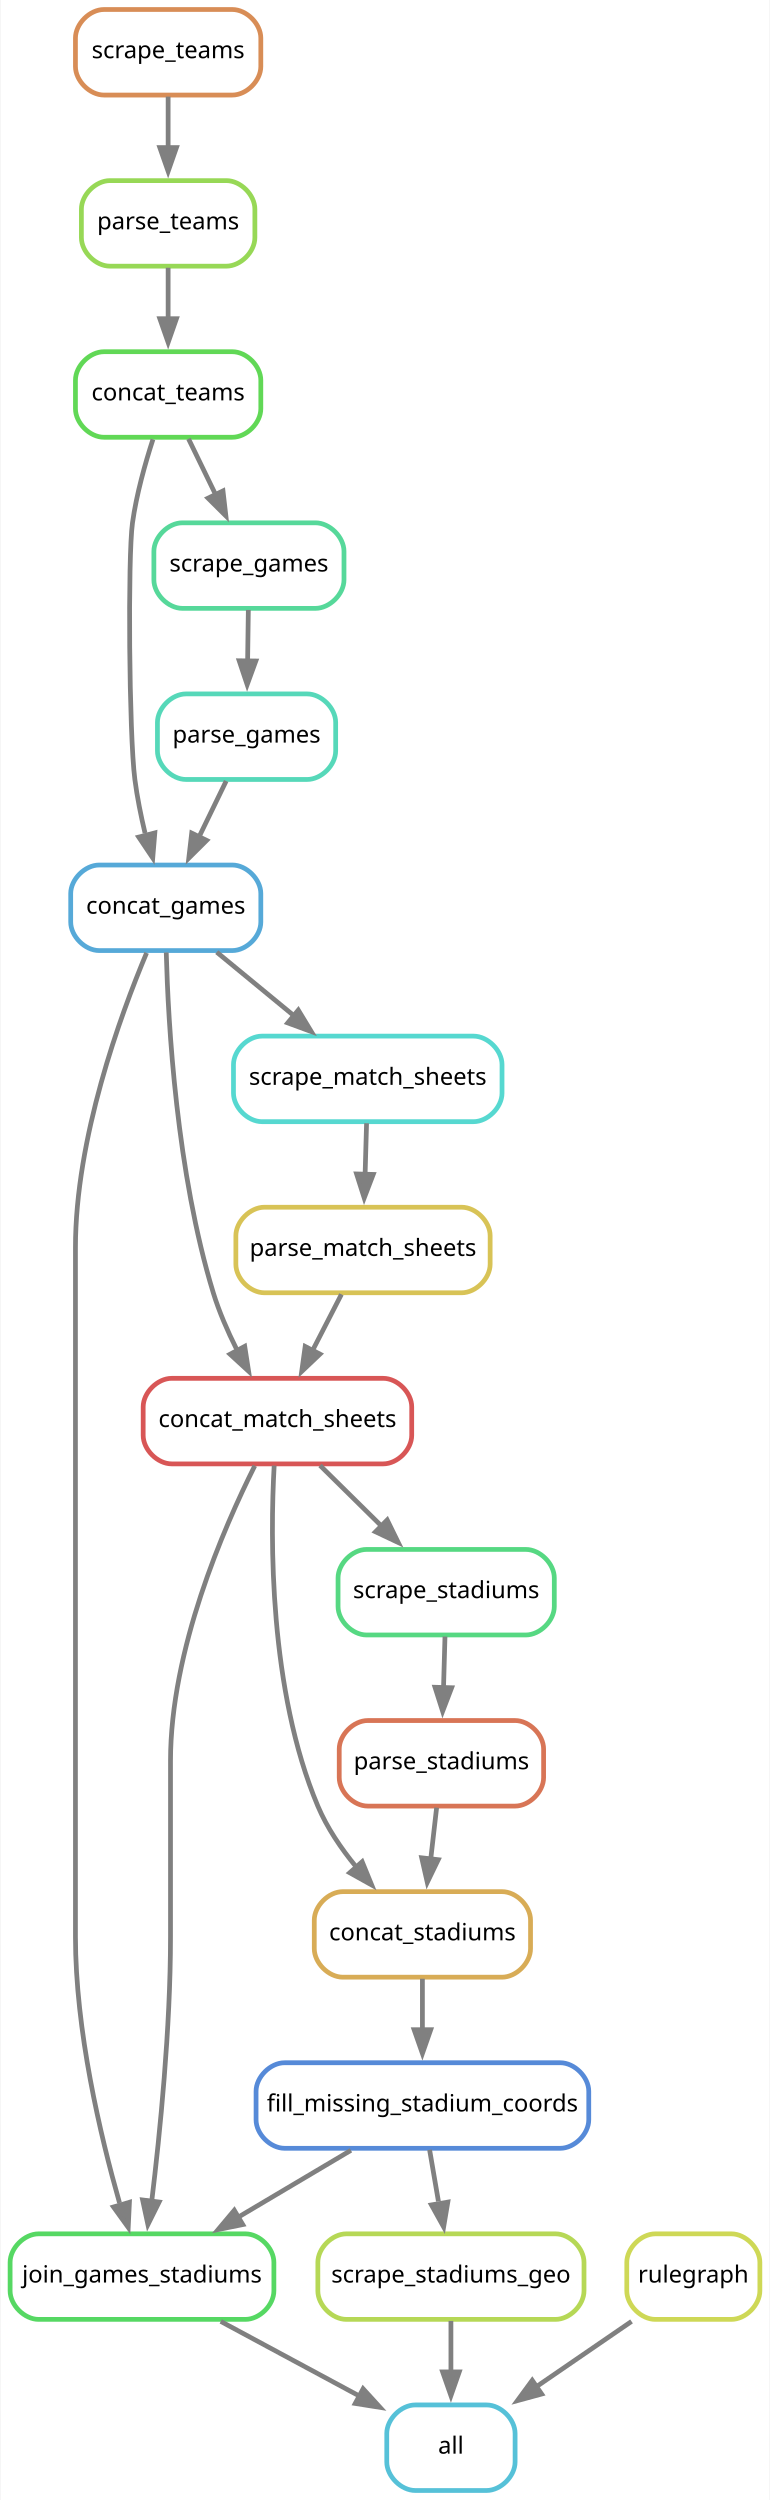
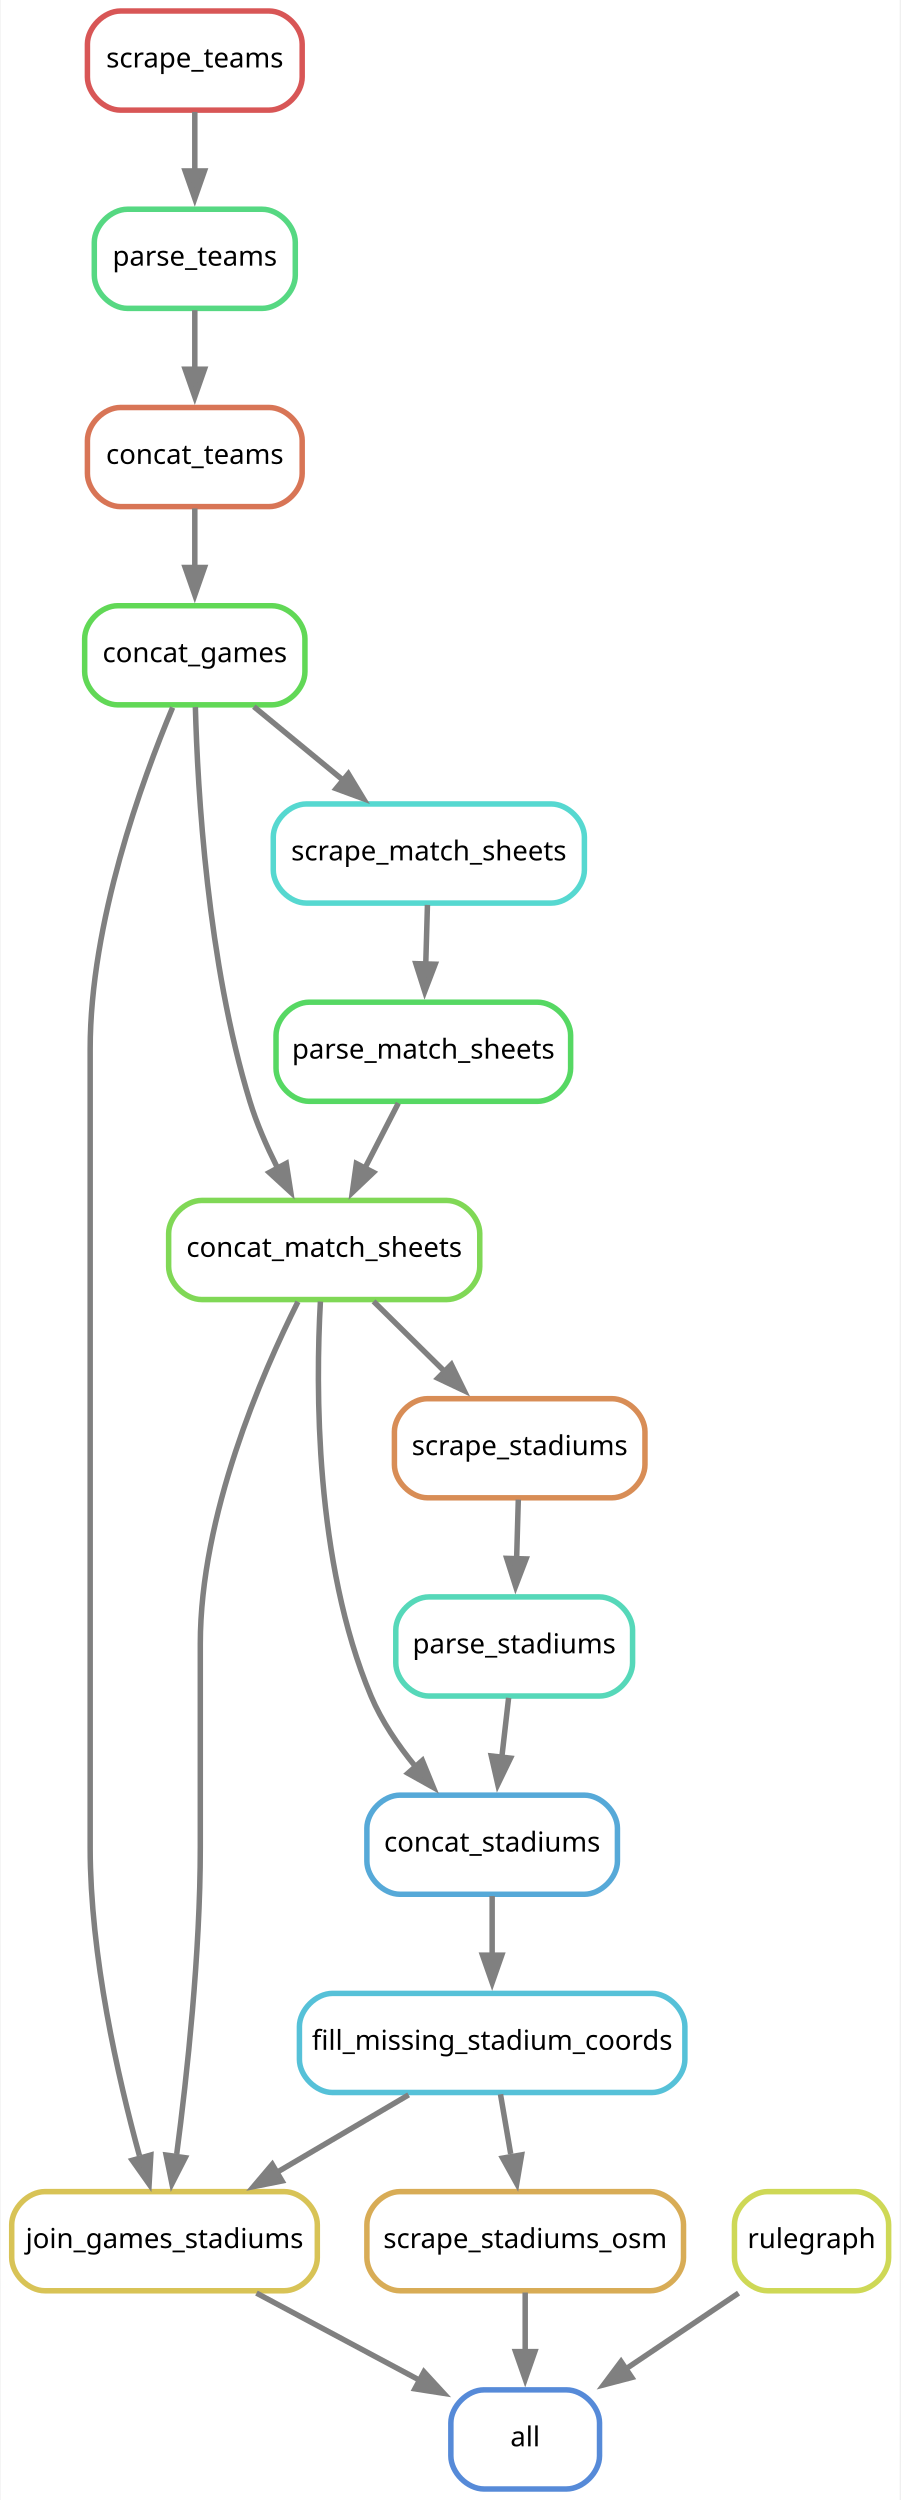
- <svg xmlns="http://www.w3.org/2000/svg" width="324pt" height="1052pt" viewBox="0.00 0.00 323.50 1052.00">
-   <g id="graph0" class="graph" transform="scale(1 1) rotate(0) translate(4 1048)">
-     <polygon fill="white" stroke="none" points="-4,4 -4,-1048 319.5,-1048 319.5,4 -4,4" />
+ <svg xmlns="http://www.w3.org/2000/svg" width="327pt" height="908pt" viewBox="0.00 0.00 326.50 908.00">
+   <g id="graph0" class="graph" transform="scale(1 1) rotate(0) translate(4 904)">
+     <polygon fill="white" stroke="none" points="-4,4 -4,-904 322.5,-904 322.5,4 -4,4" />
    <g id="node1" class="node">
-       <path fill="none" stroke="#56c1d8" stroke-width="2" d="M200.5,-36C200.5,-36 170.5,-36 170.5,-36 164.5,-36 158.5,-30 158.5,-24 158.5,-24 158.5,-12 158.5,-12 158.5,-6 164.5,0 170.5,0 170.5,0 200.5,0 200.5,0 206.5,0 212.5,-6 212.5,-12 212.5,-12 212.5,-24 212.5,-24 212.5,-30 206.5,-36 200.5,-36" />
-       <text text-anchor="middle" x="185.5" y="-15.5" font-family="sans" font-size="10.00">all</text>
+       <path fill="none" stroke="#568ad8" stroke-width="2" d="M201.5,-36C201.5,-36 171.5,-36 171.5,-36 165.5,-36 159.5,-30 159.5,-24 159.5,-24 159.5,-12 159.5,-12 159.5,-6 165.5,0 171.5,0 171.5,0 201.5,0 201.5,0 207.5,0 213.5,-6 213.5,-12 213.5,-12 213.5,-24 213.5,-24 213.5,-30 207.5,-36 201.5,-36" />
+       <text text-anchor="middle" x="186.5" y="-15.5" font-family="sans" font-size="10.00">all</text>
    </g>
    <g id="node2" class="node">
-       <path fill="none" stroke="#56d863" stroke-width="2" d="M99,-108C99,-108 12,-108 12,-108 6,-108 0,-102 0,-96 0,-96 0,-84 0,-84 0,-78 6,-72 12,-72 12,-72 99,-72 99,-72 105,-72 111,-78 111,-84 111,-84 111,-96 111,-96 111,-102 105,-108 99,-108" />
+       <path fill="none" stroke="#d8c356" stroke-width="2" d="M99,-108C99,-108 12,-108 12,-108 6,-108 0,-102 0,-96 0,-96 0,-84 0,-84 0,-78 6,-72 12,-72 12,-72 99,-72 99,-72 105,-72 111,-78 111,-84 111,-84 111,-96 111,-96 111,-102 105,-108 99,-108" />
      <text text-anchor="middle" x="55.5" y="-87.5" font-family="sans" font-size="10.00">join_games_stadiums</text>
    </g>
    <g id="edge3" class="edge">
-       <path fill="none" stroke="grey" stroke-width="2" d="M88.64,-71.15C106.25,-61.67 128,-49.96 146.43,-40.04" />
-       <polygon fill="grey" stroke="grey" stroke-width="2" points="148.55,-42.8 155.69,-34.97 145.23,-36.63 148.55,-42.8" />
+       <path fill="none" stroke="grey" stroke-width="2" d="M88.9,-71.15C106.76,-61.61 128.87,-49.79 147.52,-39.83" />
+       <polygon fill="grey" stroke="grey" stroke-width="2" points="149.74,-42.54 156.91,-34.74 146.44,-36.37 149.74,-42.54" />
    </g>
    <g id="node3" class="node">
-       <path fill="none" stroke="#56a9d8" stroke-width="2" d="M93.5,-684C93.5,-684 37.5,-684 37.5,-684 31.5,-684 25.5,-678 25.5,-672 25.5,-672 25.5,-660 25.5,-660 25.5,-654 31.5,-648 37.5,-648 37.5,-648 93.5,-648 93.5,-648 99.5,-648 105.5,-654 105.5,-660 105.5,-660 105.5,-672 105.5,-672 105.5,-678 99.5,-684 93.5,-684" />
-       <text text-anchor="middle" x="65.5" y="-663.5" font-family="sans" font-size="10.00">concat_games</text>
+       <path fill="none" stroke="#61d856" stroke-width="2" d="M94.5,-684C94.5,-684 38.5,-684 38.5,-684 32.5,-684 26.5,-678 26.5,-672 26.5,-672 26.5,-660 26.5,-660 26.5,-654 32.5,-648 38.5,-648 38.5,-648 94.5,-648 94.5,-648 100.5,-648 106.5,-654 106.5,-660 106.5,-660 106.5,-672 106.5,-672 106.5,-678 100.5,-684 94.5,-684" />
+       <text text-anchor="middle" x="66.5" y="-663.5" font-family="sans" font-size="10.00">concat_games</text>
+     </g>
+     <g id="edge6" class="edge">
+       <path fill="none" stroke="grey" stroke-width="2" d="M58.44,-647.03C47.29,-620.48 28.5,-568.94 28.5,-523 28.5,-523 28.5,-523 28.5,-233 28.5,-193.79 38.56,-149.54 46.4,-121.02" />
+       <polygon fill="grey" stroke="grey" stroke-width="2" points="50.53,-121.3 49.91,-110.73 43.79,-119.38 50.53,-121.3" />
+     </g>
+     <g id="node7" class="node">
+       <path fill="none" stroke="#80d856" stroke-width="2" d="M158,-468C158,-468 69,-468 69,-468 63,-468 57,-462 57,-456 57,-456 57,-444 57,-444 57,-438 63,-432 69,-432 69,-432 158,-432 158,-432 164,-432 170,-438 170,-444 170,-444 170,-456 170,-456 170,-462 164,-468 158,-468" />
+       <text text-anchor="middle" x="113.5" y="-447.5" font-family="sans" font-size="10.00">concat_match_sheets</text>
+     </g>
+     <g id="edge11" class="edge">
+       <path fill="none" stroke="grey" stroke-width="2" d="M66.71,-647.19C67.51,-617.05 71.07,-554.36 86.5,-504 88.93,-496.06 92.5,-487.88 96.25,-480.39" />
+       <polygon fill="grey" stroke="grey" stroke-width="2" points="99.73,-481.45 101.36,-470.98 93.56,-478.14 99.73,-481.45" />
+     </g>
+     <g id="node9" class="node">
+       <path fill="none" stroke="#56d8d0" stroke-width="2" d="M196,-612C196,-612 107,-612 107,-612 101,-612 95,-606 95,-600 95,-600 95,-588 95,-588 95,-582 101,-576 107,-576 107,-576 196,-576 196,-576 202,-576 208,-582 208,-588 208,-588 208,-600 208,-600 208,-606 202,-612 196,-612" />
+       <text text-anchor="middle" x="151.5" y="-591.5" font-family="sans" font-size="10.00">scrape_match_sheets</text>
+     </g>
+     <g id="edge13" class="edge">
+       <path fill="none" stroke="grey" stroke-width="2" d="M87.95,-647.34C97.64,-639.36 109.28,-629.77 119.94,-620.99" />
+       <polygon fill="grey" stroke="grey" stroke-width="2" points="122.27,-622.96 127.76,-613.9 117.82,-617.56 122.27,-622.96" />
+     </g>
+     <g id="node4" class="node">
+       <path fill="none" stroke="#d87556" stroke-width="2" d="M93.5,-756C93.5,-756 39.5,-756 39.5,-756 33.5,-756 27.5,-750 27.5,-744 27.5,-744 27.5,-732 27.5,-732 27.5,-726 33.5,-720 39.5,-720 39.5,-720 93.5,-720 93.5,-720 99.5,-720 105.5,-726 105.5,-732 105.5,-732 105.5,-744 105.5,-744 105.5,-750 99.5,-756 93.5,-756" />
+       <text text-anchor="middle" x="66.5" y="-735.5" font-family="sans" font-size="10.00">concat_teams</text>
+     </g>
+     <g id="edge7" class="edge">
+       <path fill="none" stroke="grey" stroke-width="2" d="M66.5,-719.34C66.5,-712.75 66.5,-705.08 66.5,-697.67" />
+       <polygon fill="grey" stroke="grey" stroke-width="2" points="70,-697.9 66.5,-687.9 63,-697.9 70,-697.9" />
+     </g>
+     <g id="node5" class="node">
+       <path fill="none" stroke="#56d882" stroke-width="2" d="M91,-828C91,-828 42,-828 42,-828 36,-828 30,-822 30,-816 30,-816 30,-804 30,-804 30,-798 36,-792 42,-792 42,-792 91,-792 91,-792 97,-792 103,-798 103,-804 103,-804 103,-816 103,-816 103,-822 97,-828 91,-828" />
+       <text text-anchor="middle" x="66.5" y="-807.5" font-family="sans" font-size="10.00">parse_teams</text>
+     </g>
+     <g id="edge8" class="edge">
+       <path fill="none" stroke="grey" stroke-width="2" d="M66.5,-791.34C66.5,-784.75 66.5,-777.08 66.5,-769.67" />
+       <polygon fill="grey" stroke="grey" stroke-width="2" points="70,-769.9 66.5,-759.9 63,-769.9 70,-769.9" />
+     </g>
+     <g id="node6" class="node">
+       <path fill="none" stroke="#d85656" stroke-width="2" d="M93.5,-900C93.5,-900 39.5,-900 39.5,-900 33.5,-900 27.5,-894 27.5,-888 27.5,-888 27.5,-876 27.5,-876 27.5,-870 33.5,-864 39.5,-864 39.5,-864 93.5,-864 93.5,-864 99.5,-864 105.5,-870 105.5,-876 105.5,-876 105.5,-888 105.5,-888 105.5,-894 99.5,-900 93.5,-900" />
+       <text text-anchor="middle" x="66.5" y="-879.5" font-family="sans" font-size="10.00">scrape_teams</text>
+     </g>
+     <g id="edge9" class="edge">
+       <path fill="none" stroke="grey" stroke-width="2" d="M66.5,-863.34C66.5,-856.75 66.5,-849.08 66.5,-841.67" />
+       <polygon fill="grey" stroke="grey" stroke-width="2" points="70,-841.9 66.5,-831.9 63,-841.9 70,-841.9" />
+     </g>
+     <g id="edge5" class="edge">
+       <path fill="none" stroke="grey" stroke-width="2" d="M103.96,-431.19C90.75,-404.84 68.5,-353.55 68.5,-307 68.5,-307 68.5,-307 68.5,-233 68.5,-194.49 63.7,-150.36 59.93,-121.65" />
+       <polygon fill="grey" stroke="grey" stroke-width="2" points="63.01,-120.32 58.19,-110.88 56.08,-121.27 63.01,-120.32" />
+     </g>
+     <g id="node11" class="node">
+       <path fill="none" stroke="#56a9d8" stroke-width="2" d="M208,-252C208,-252 141,-252 141,-252 135,-252 129,-246 129,-240 129,-240 129,-228 129,-228 129,-222 135,-216 141,-216 141,-216 208,-216 208,-216 214,-216 220,-222 220,-228 220,-228 220,-240 220,-240 220,-246 214,-252 208,-252" />
+       <text text-anchor="middle" x="174.5" y="-231.5" font-family="sans" font-size="10.00">concat_stadiums</text>
+     </g>
+     <g id="edge15" class="edge">
+       <path fill="none" stroke="grey" stroke-width="2" d="M112.12,-431.26C110.43,-400.69 109.97,-336.69 130.5,-288 134.33,-278.91 140.27,-270.17 146.55,-262.51" />
+       <polygon fill="grey" stroke="grey" stroke-width="2" points="149.15,-264.59 153.16,-254.79 143.91,-259.95 149.15,-264.59" />
+     </g>
+     <g id="node13" class="node">
+       <path fill="none" stroke="#d88d56" stroke-width="2" d="M218,-396C218,-396 151,-396 151,-396 145,-396 139,-390 139,-384 139,-384 139,-372 139,-372 139,-366 145,-360 151,-360 151,-360 218,-360 218,-360 224,-360 230,-366 230,-372 230,-372 230,-384 230,-384 230,-390 224,-396 218,-396" />
+       <text text-anchor="middle" x="184.5" y="-375.5" font-family="sans" font-size="10.00">scrape_stadiums</text>
+     </g>
+     <g id="edge18" class="edge">
+       <path fill="none" stroke="grey" stroke-width="2" d="M131.42,-431.34C139.26,-423.6 148.64,-414.36 157.31,-405.81" />
+       <polygon fill="grey" stroke="grey" stroke-width="2" points="159.68,-408.41 164.34,-398.9 154.76,-403.43 159.68,-408.41" />
+     </g>
+     <g id="node8" class="node">
+       <path fill="none" stroke="#56d863" stroke-width="2" d="M191,-540C191,-540 108,-540 108,-540 102,-540 96,-534 96,-528 96,-528 96,-516 96,-516 96,-510 102,-504 108,-504 108,-504 191,-504 191,-504 197,-504 203,-510 203,-516 203,-516 203,-528 203,-528 203,-534 197,-540 191,-540" />
+       <text text-anchor="middle" x="149.5" y="-519.5" font-family="sans" font-size="10.00">parse_match_sheets</text>
+     </g>
+     <g id="edge10" class="edge">
+       <path fill="none" stroke="grey" stroke-width="2" d="M140.42,-503.34C136.82,-496.34 132.59,-488.12 128.56,-480.28" />
+       <polygon fill="grey" stroke="grey" stroke-width="2" points="131.39,-478.19 123.71,-470.9 125.17,-481.4 131.39,-478.19" />
+     </g>
+     <g id="edge12" class="edge">
+       <path fill="none" stroke="grey" stroke-width="2" d="M151,-575.34C150.81,-568.75 150.59,-561.08 150.38,-553.67" />
+       <polygon fill="grey" stroke="grey" stroke-width="2" points="153.8,-553.8 150.01,-543.9 146.8,-554 153.8,-553.8" />
+     </g>
+     <g id="node10" class="node">
+       <path fill="none" stroke="#56c1d8" stroke-width="2" d="M232.5,-180C232.5,-180 116.5,-180 116.5,-180 110.5,-180 104.5,-174 104.5,-168 104.5,-168 104.5,-156 104.5,-156 104.5,-150 110.5,-144 116.5,-144 116.5,-144 232.5,-144 232.5,-144 238.5,-144 244.5,-150 244.5,-156 244.5,-156 244.5,-168 244.5,-168 244.5,-174 238.5,-180 232.5,-180" />
+       <text text-anchor="middle" x="174.5" y="-159.5" font-family="sans" font-size="10.00">fill_missing_stadium_coords</text>
    </g>
    <g id="edge4" class="edge">
-       <path fill="none" stroke="grey" stroke-width="2" d="M57.44,-647.03C46.29,-620.48 27.5,-568.94 27.5,-523 27.5,-523 27.5,-523 27.5,-233 27.5,-193.74 37.93,-149.5 46.06,-120.99" />
-       <polygon fill="grey" stroke="grey" stroke-width="2" points="50.21,-121.29 49.7,-110.71 43.5,-119.31 50.21,-121.29" />
+       <path fill="none" stroke="grey" stroke-width="2" d="M144.16,-143.15C129.76,-134.68 112.32,-124.42 96.73,-115.25" />
+       <polygon fill="grey" stroke="grey" stroke-width="2" points="98.18,-111.87 87.78,-109.81 94.63,-117.9 98.18,-111.87" />
    </g>
-     <g id="node9" class="node">
-       <path fill="none" stroke="#d85656" stroke-width="2" d="M157,-468C157,-468 68,-468 68,-468 62,-468 56,-462 56,-456 56,-456 56,-444 56,-444 56,-438 62,-432 68,-432 68,-432 157,-432 157,-432 163,-432 169,-438 169,-444 169,-444 169,-456 169,-456 169,-462 163,-468 157,-468" />
-       <text text-anchor="middle" x="112.5" y="-447.5" font-family="sans" font-size="10.00">concat_match_sheets</text>
+     <g id="node14" class="node">
+       <path fill="none" stroke="#d8ac56" stroke-width="2" d="M232,-108C232,-108 141,-108 141,-108 135,-108 129,-102 129,-96 129,-96 129,-84 129,-84 129,-78 135,-72 141,-72 141,-72 232,-72 232,-72 238,-72 244,-78 244,-84 244,-84 244,-96 244,-96 244,-102 238,-108 232,-108" />
+       <text text-anchor="middle" x="186.5" y="-87.5" font-family="sans" font-size="10.00">scrape_stadiums_osm</text>
    </g>
-     <g id="edge13" class="edge">
-       <path fill="none" stroke="grey" stroke-width="2" d="M65.71,-647.19C66.51,-617.05 70.07,-554.36 85.5,-504 87.93,-496.06 91.5,-487.88 95.25,-480.39" />
-       <polygon fill="grey" stroke="grey" stroke-width="2" points="98.73,-481.45 100.36,-470.98 92.56,-478.14 98.73,-481.45" />
+     <g id="edge19" class="edge">
+       <path fill="none" stroke="grey" stroke-width="2" d="M177.53,-143.34C178.66,-136.75 179.97,-129.08 181.24,-121.67" />
+       <polygon fill="grey" stroke="grey" stroke-width="2" points="185.19,-121.35 183.43,-110.9 178.29,-120.17 185.19,-121.35" />
    </g>
-     <g id="node11" class="node">
-       <path fill="none" stroke="#56d8d0" stroke-width="2" d="M195,-612C195,-612 106,-612 106,-612 100,-612 94,-606 94,-600 94,-600 94,-588 94,-588 94,-582 100,-576 106,-576 106,-576 195,-576 195,-576 201,-576 207,-582 207,-588 207,-588 207,-600 207,-600 207,-606 201,-612 195,-612" />
-       <text text-anchor="middle" x="150.5" y="-591.5" font-family="sans" font-size="10.00">scrape_match_sheets</text>
+     <g id="edge14" class="edge">
+       <path fill="none" stroke="grey" stroke-width="2" d="M174.5,-215.34C174.5,-208.75 174.5,-201.08 174.5,-193.67" />
+       <polygon fill="grey" stroke="grey" stroke-width="2" points="178,-193.9 174.5,-183.9 171,-193.9 178,-193.9" />
+     </g>
+     <g id="node12" class="node">
+       <path fill="none" stroke="#56d8b9" stroke-width="2" d="M213.5,-324C213.5,-324 151.5,-324 151.5,-324 145.5,-324 139.5,-318 139.5,-312 139.5,-312 139.5,-300 139.5,-300 139.5,-294 145.5,-288 151.5,-288 151.5,-288 213.5,-288 213.5,-288 219.5,-288 225.5,-294 225.5,-300 225.5,-300 225.5,-312 225.5,-312 225.5,-318 219.5,-324 213.5,-324" />
+       <text text-anchor="middle" x="182.5" y="-303.5" font-family="sans" font-size="10.00">parse_stadiums</text>
    </g>
    <g id="edge16" class="edge">
-       <path fill="none" stroke="grey" stroke-width="2" d="M86.95,-647.34C96.64,-639.36 108.28,-629.77 118.94,-620.99" />
-       <polygon fill="grey" stroke="grey" stroke-width="2" points="121.27,-622.96 126.76,-613.9 116.82,-617.56 121.27,-622.96" />
+       <path fill="none" stroke="grey" stroke-width="2" d="M180.48,-287.34C179.73,-280.75 178.85,-273.08 178,-265.67" />
+       <polygon fill="grey" stroke="grey" stroke-width="2" points="181.16,-265.44 176.55,-255.9 174.2,-266.23 181.16,-265.44" />
    </g>
-     <g id="node4" class="node">
-       <path fill="none" stroke="#61d856" stroke-width="2" d="M93.5,-900C93.5,-900 39.5,-900 39.5,-900 33.5,-900 27.5,-894 27.5,-888 27.5,-888 27.5,-876 27.5,-876 27.5,-870 33.5,-864 39.5,-864 39.5,-864 93.5,-864 93.5,-864 99.5,-864 105.5,-870 105.5,-876 105.5,-876 105.5,-888 105.5,-888 105.5,-894 99.5,-900 93.5,-900" />
-       <text text-anchor="middle" x="66.5" y="-879.5" font-family="sans" font-size="10.00">concat_teams</text>
+     <g id="edge17" class="edge">
+       <path fill="none" stroke="grey" stroke-width="2" d="M184,-359.34C183.81,-352.75 183.59,-345.08 183.38,-337.67" />
+       <polygon fill="grey" stroke="grey" stroke-width="2" points="186.8,-337.8 183.01,-327.9 179.8,-338 186.8,-337.8" />
    </g>
-     <g id="edge8" class="edge">
-       <path fill="none" stroke="grey" stroke-width="2" d="M60.11,-863.11C56.82,-852.96 53.16,-839.93 51.5,-828 49.5,-813.57 50.05,-739.16 52.5,-720 53.45,-712.6 55.04,-704.74 56.79,-697.4" />
-       <polygon fill="grey" stroke="grey" stroke-width="2" points="60.9,-697.52 60.02,-686.96 54.12,-695.76 60.9,-697.52" />
-     </g>
-     <g id="node8" class="node">
-       <path fill="none" stroke="#56d89a" stroke-width="2" d="M128.5,-828C128.5,-828 72.5,-828 72.5,-828 66.5,-828 60.5,-822 60.5,-816 60.5,-816 60.5,-804 60.5,-804 60.5,-798 66.5,-792 72.5,-792 72.5,-792 128.5,-792 128.5,-792 134.5,-792 140.5,-798 140.5,-804 140.5,-804 140.5,-816 140.5,-816 140.5,-822 134.5,-828 128.5,-828" />
-       <text text-anchor="middle" x="100.5" y="-807.5" font-family="sans" font-size="10.00">scrape_games</text>
-     </g>
-     <g id="edge12" class="edge">
-       <path fill="none" stroke="grey" stroke-width="2" d="M75.08,-863.34C78.44,-856.43 82.38,-848.31 86.14,-840.56" />
-       <polygon fill="grey" stroke="grey" stroke-width="2" points="89.58,-841.43 90.8,-830.9 83.29,-838.37 89.58,-841.43" />
-     </g>
-     <g id="node5" class="node">
-       <path fill="none" stroke="#97d856" stroke-width="2" d="M91,-972C91,-972 42,-972 42,-972 36,-972 30,-966 30,-960 30,-960 30,-948 30,-948 30,-942 36,-936 42,-936 42,-936 91,-936 91,-936 97,-936 103,-942 103,-948 103,-948 103,-960 103,-960 103,-966 97,-972 91,-972" />
-       <text text-anchor="middle" x="66.5" y="-951.5" font-family="sans" font-size="10.00">parse_teams</text>
-     </g>
-     <g id="edge9" class="edge">
-       <path fill="none" stroke="grey" stroke-width="2" d="M66.5,-935.34C66.5,-928.75 66.5,-921.08 66.5,-913.67" />
-       <polygon fill="grey" stroke="grey" stroke-width="2" points="70,-913.9 66.5,-903.9 63,-913.9 70,-913.9" />
-     </g>
-     <g id="node6" class="node">
-       <path fill="none" stroke="#d88d56" stroke-width="2" d="M93.5,-1044C93.5,-1044 39.5,-1044 39.5,-1044 33.5,-1044 27.5,-1038 27.5,-1032 27.5,-1032 27.5,-1020 27.5,-1020 27.5,-1014 33.5,-1008 39.5,-1008 39.5,-1008 93.5,-1008 93.5,-1008 99.5,-1008 105.5,-1014 105.5,-1020 105.5,-1020 105.5,-1032 105.5,-1032 105.5,-1038 99.5,-1044 93.5,-1044" />
-       <text text-anchor="middle" x="66.5" y="-1023.5" font-family="sans" font-size="10.00">scrape_teams</text>
-     </g>
-     <g id="edge10" class="edge">
-       <path fill="none" stroke="grey" stroke-width="2" d="M66.5,-1007.34C66.5,-1000.75 66.5,-993.08 66.5,-985.67" />
-       <polygon fill="grey" stroke="grey" stroke-width="2" points="70,-985.9 66.5,-975.9 63,-985.9 70,-985.9" />
-     </g>
-     <g id="node7" class="node">
-       <path fill="none" stroke="#56d8b9" stroke-width="2" d="M125,-756C125,-756 74,-756 74,-756 68,-756 62,-750 62,-744 62,-744 62,-732 62,-732 62,-726 68,-720 74,-720 74,-720 125,-720 125,-720 131,-720 137,-726 137,-732 137,-732 137,-744 137,-744 137,-750 131,-756 125,-756" />
-       <text text-anchor="middle" x="99.5" y="-735.5" font-family="sans" font-size="10.00">parse_games</text>
-     </g>
-     <g id="edge7" class="edge">
-       <path fill="none" stroke="grey" stroke-width="2" d="M90.92,-719.34C87.56,-712.43 83.62,-704.31 79.86,-696.56" />
-       <polygon fill="grey" stroke="grey" stroke-width="2" points="82.71,-694.37 75.2,-686.9 76.42,-697.43 82.71,-694.37" />
-     </g>
-     <g id="edge11" class="edge">
-       <path fill="none" stroke="grey" stroke-width="2" d="M100.25,-791.34C100.15,-784.75 100.04,-777.08 99.94,-769.67" />
-       <polygon fill="grey" stroke="grey" stroke-width="2" points="103.4,-769.85 99.76,-759.9 96.4,-769.95 103.4,-769.85" />
-     </g>
-     <g id="edge5" class="edge">
-       <path fill="none" stroke="grey" stroke-width="2" d="M102.96,-431.19C89.75,-404.84 67.5,-353.55 67.5,-307 67.5,-307 67.5,-307 67.5,-233 67.5,-194.52 63.07,-150.37 59.59,-121.66" />
-       <polygon fill="grey" stroke="grey" stroke-width="2" points="62.71,-121.38 57.99,-111.89 55.76,-122.25 62.71,-121.38" />
-     </g>
-     <g id="node13" class="node">
-       <path fill="none" stroke="#d8ac56" stroke-width="2" d="M207,-252C207,-252 140,-252 140,-252 134,-252 128,-246 128,-240 128,-240 128,-228 128,-228 128,-222 134,-216 140,-216 140,-216 207,-216 207,-216 213,-216 219,-222 219,-228 219,-228 219,-240 219,-240 219,-246 213,-252 207,-252" />
-       <text text-anchor="middle" x="173.5" y="-231.5" font-family="sans" font-size="10.00">concat_stadiums</text>
-     </g>
-     <g id="edge19" class="edge">
-       <path fill="none" stroke="grey" stroke-width="2" d="M111.12,-431.26C109.43,-400.69 108.97,-336.69 129.5,-288 133.33,-278.91 139.27,-270.17 145.55,-262.51" />
-       <polygon fill="grey" stroke="grey" stroke-width="2" points="148.15,-264.59 152.16,-254.79 142.91,-259.95 148.15,-264.59" />
+     <g id="edge2" class="edge">
+       <path fill="none" stroke="grey" stroke-width="2" d="M186.5,-71.34C186.5,-64.75 186.5,-57.08 186.5,-49.67" />
+       <polygon fill="grey" stroke="grey" stroke-width="2" points="190,-49.9 186.5,-39.9 183,-49.9 190,-49.9" />
    </g>
    <g id="node15" class="node">
-       <path fill="none" stroke="#56d882" stroke-width="2" d="M217,-396C217,-396 150,-396 150,-396 144,-396 138,-390 138,-384 138,-384 138,-372 138,-372 138,-366 144,-360 150,-360 150,-360 217,-360 217,-360 223,-360 229,-366 229,-372 229,-372 229,-384 229,-384 229,-390 223,-396 217,-396" />
-       <text text-anchor="middle" x="183.5" y="-375.5" font-family="sans" font-size="10.00">scrape_stadiums</text>
-     </g>
-     <g id="edge21" class="edge">
-       <path fill="none" stroke="grey" stroke-width="2" d="M130.42,-431.34C138.26,-423.6 147.64,-414.36 156.31,-405.81" />
-       <polygon fill="grey" stroke="grey" stroke-width="2" points="158.68,-408.41 163.34,-398.9 153.76,-403.43 158.68,-408.41" />
-     </g>
-     <g id="node10" class="node">
-       <path fill="none" stroke="#d8c356" stroke-width="2" d="M190,-540C190,-540 107,-540 107,-540 101,-540 95,-534 95,-528 95,-528 95,-516 95,-516 95,-510 101,-504 107,-504 107,-504 190,-504 190,-504 196,-504 202,-510 202,-516 202,-516 202,-528 202,-528 202,-534 196,-540 190,-540" />
-       <text text-anchor="middle" x="148.5" y="-519.5" font-family="sans" font-size="10.00">parse_match_sheets</text>
-     </g>
-     <g id="edge14" class="edge">
-       <path fill="none" stroke="grey" stroke-width="2" d="M139.42,-503.34C135.82,-496.34 131.59,-488.12 127.56,-480.28" />
-       <polygon fill="grey" stroke="grey" stroke-width="2" points="130.39,-478.19 122.71,-470.9 124.17,-481.4 130.39,-478.19" />
-     </g>
-     <g id="edge15" class="edge">
-       <path fill="none" stroke="grey" stroke-width="2" d="M150,-575.34C149.81,-568.75 149.59,-561.08 149.38,-553.67" />
-       <polygon fill="grey" stroke="grey" stroke-width="2" points="152.8,-553.8 149.01,-543.9 145.8,-554 152.8,-553.8" />
-     </g>
-     <g id="node12" class="node">
-       <path fill="none" stroke="#568ad8" stroke-width="2" d="M231.5,-180C231.5,-180 115.5,-180 115.5,-180 109.5,-180 103.5,-174 103.5,-168 103.5,-168 103.5,-156 103.5,-156 103.5,-150 109.5,-144 115.5,-144 115.5,-144 231.5,-144 231.5,-144 237.5,-144 243.5,-150 243.5,-156 243.5,-156 243.5,-168 243.5,-168 243.5,-174 237.5,-180 231.5,-180" />
-       <text text-anchor="middle" x="173.5" y="-159.5" font-family="sans" font-size="10.00">fill_missing_stadium_coords</text>
-     </g>
-     <g id="edge6" class="edge">
-       <path fill="none" stroke="grey" stroke-width="2" d="M143.42,-143.15C129.13,-134.68 111.84,-124.42 96.39,-115.25" />
-       <polygon fill="grey" stroke="grey" stroke-width="2" points="97.91,-111.9 87.53,-109.81 94.34,-117.92 97.91,-111.9" />
-     </g>
-     <g id="node16" class="node">
-       <path fill="none" stroke="#b6d856" stroke-width="2" d="M229.5,-108C229.5,-108 141.5,-108 141.5,-108 135.5,-108 129.5,-102 129.5,-96 129.5,-96 129.5,-84 129.5,-84 129.5,-78 135.5,-72 141.5,-72 141.5,-72 229.5,-72 229.5,-72 235.5,-72 241.5,-78 241.5,-84 241.5,-84 241.5,-96 241.5,-96 241.5,-102 235.5,-108 229.5,-108" />
-       <text text-anchor="middle" x="185.5" y="-87.5" font-family="sans" font-size="10.00">scrape_stadiums_geo</text>
-     </g>
-     <g id="edge22" class="edge">
-       <path fill="none" stroke="grey" stroke-width="2" d="M176.53,-143.34C177.66,-136.75 178.97,-129.08 180.24,-121.67" />
-       <polygon fill="grey" stroke="grey" stroke-width="2" points="184.19,-121.35 182.43,-110.9 177.29,-120.17 184.19,-121.35" />
-     </g>
-     <g id="edge17" class="edge">
-       <path fill="none" stroke="grey" stroke-width="2" d="M173.5,-215.34C173.5,-208.75 173.5,-201.08 173.5,-193.67" />
-       <polygon fill="grey" stroke="grey" stroke-width="2" points="177,-193.9 173.5,-183.9 170,-193.9 177,-193.9" />
-     </g>
-     <g id="node14" class="node">
-       <path fill="none" stroke="#d87556" stroke-width="2" d="M212.5,-324C212.5,-324 150.5,-324 150.5,-324 144.5,-324 138.5,-318 138.5,-312 138.5,-312 138.5,-300 138.5,-300 138.5,-294 144.5,-288 150.5,-288 150.5,-288 212.5,-288 212.5,-288 218.5,-288 224.5,-294 224.5,-300 224.5,-300 224.5,-312 224.5,-312 224.5,-318 218.5,-324 212.5,-324" />
-       <text text-anchor="middle" x="181.5" y="-303.5" font-family="sans" font-size="10.00">parse_stadiums</text>
-     </g>
-     <g id="edge18" class="edge">
-       <path fill="none" stroke="grey" stroke-width="2" d="M179.48,-287.34C178.73,-280.75 177.85,-273.08 177,-265.67" />
-       <polygon fill="grey" stroke="grey" stroke-width="2" points="180.16,-265.44 175.55,-255.9 173.2,-266.23 180.16,-265.44" />
-     </g>
-     <g id="edge20" class="edge">
-       <path fill="none" stroke="grey" stroke-width="2" d="M183,-359.34C182.81,-352.75 182.59,-345.08 182.38,-337.67" />
-       <polygon fill="grey" stroke="grey" stroke-width="2" points="185.8,-337.8 182.01,-327.9 178.8,-338 185.8,-337.8" />
-     </g>
-     <g id="edge2" class="edge">
-       <path fill="none" stroke="grey" stroke-width="2" d="M185.5,-71.34C185.5,-64.75 185.5,-57.08 185.5,-49.67" />
-       <polygon fill="grey" stroke="grey" stroke-width="2" points="189,-49.9 185.5,-39.9 182,-49.9 189,-49.9" />
-     </g>
-     <g id="node17" class="node">
-       <path fill="none" stroke="#ced856" stroke-width="2" d="M303.5,-108C303.5,-108 271.5,-108 271.5,-108 265.5,-108 259.5,-102 259.5,-96 259.5,-96 259.5,-84 259.5,-84 259.5,-78 265.5,-72 271.5,-72 271.5,-72 303.5,-72 303.5,-72 309.5,-72 315.5,-78 315.5,-84 315.5,-84 315.5,-96 315.5,-96 315.5,-102 309.5,-108 303.5,-108" />
-       <text text-anchor="middle" x="287.5" y="-87.5" font-family="sans" font-size="10.00">rulegraph</text>
+       <path fill="none" stroke="#ced856" stroke-width="2" d="M306.5,-108C306.5,-108 274.5,-108 274.5,-108 268.5,-108 262.5,-102 262.5,-96 262.5,-96 262.5,-84 262.5,-84 262.5,-78 268.5,-72 274.5,-72 274.5,-72 306.5,-72 306.5,-72 312.5,-72 318.5,-78 318.5,-84 318.5,-84 318.5,-96 318.5,-96 318.5,-102 312.5,-108 306.5,-108" />
+       <text text-anchor="middle" x="290.5" y="-87.5" font-family="sans" font-size="10.00">rulegraph</text>
    </g>
    <g id="edge1" class="edge">
-       <path fill="none" stroke="grey" stroke-width="2" d="M261.5,-71.15C249.51,-62.93 235.07,-53.02 222.01,-44.06" />
-       <polygon fill="grey" stroke="grey" stroke-width="2" points="223.68,-40.59 213.46,-37.81 219.72,-46.36 223.68,-40.59" />
+       <path fill="none" stroke="grey" stroke-width="2" d="M263.99,-71.15C251.76,-62.93 237.04,-53.02 223.73,-44.06" />
+       <polygon fill="grey" stroke="grey" stroke-width="2" points="225.21,-40.49 214.96,-37.81 221.31,-46.3 225.21,-40.49" />
    </g>
  </g>
</svg>
